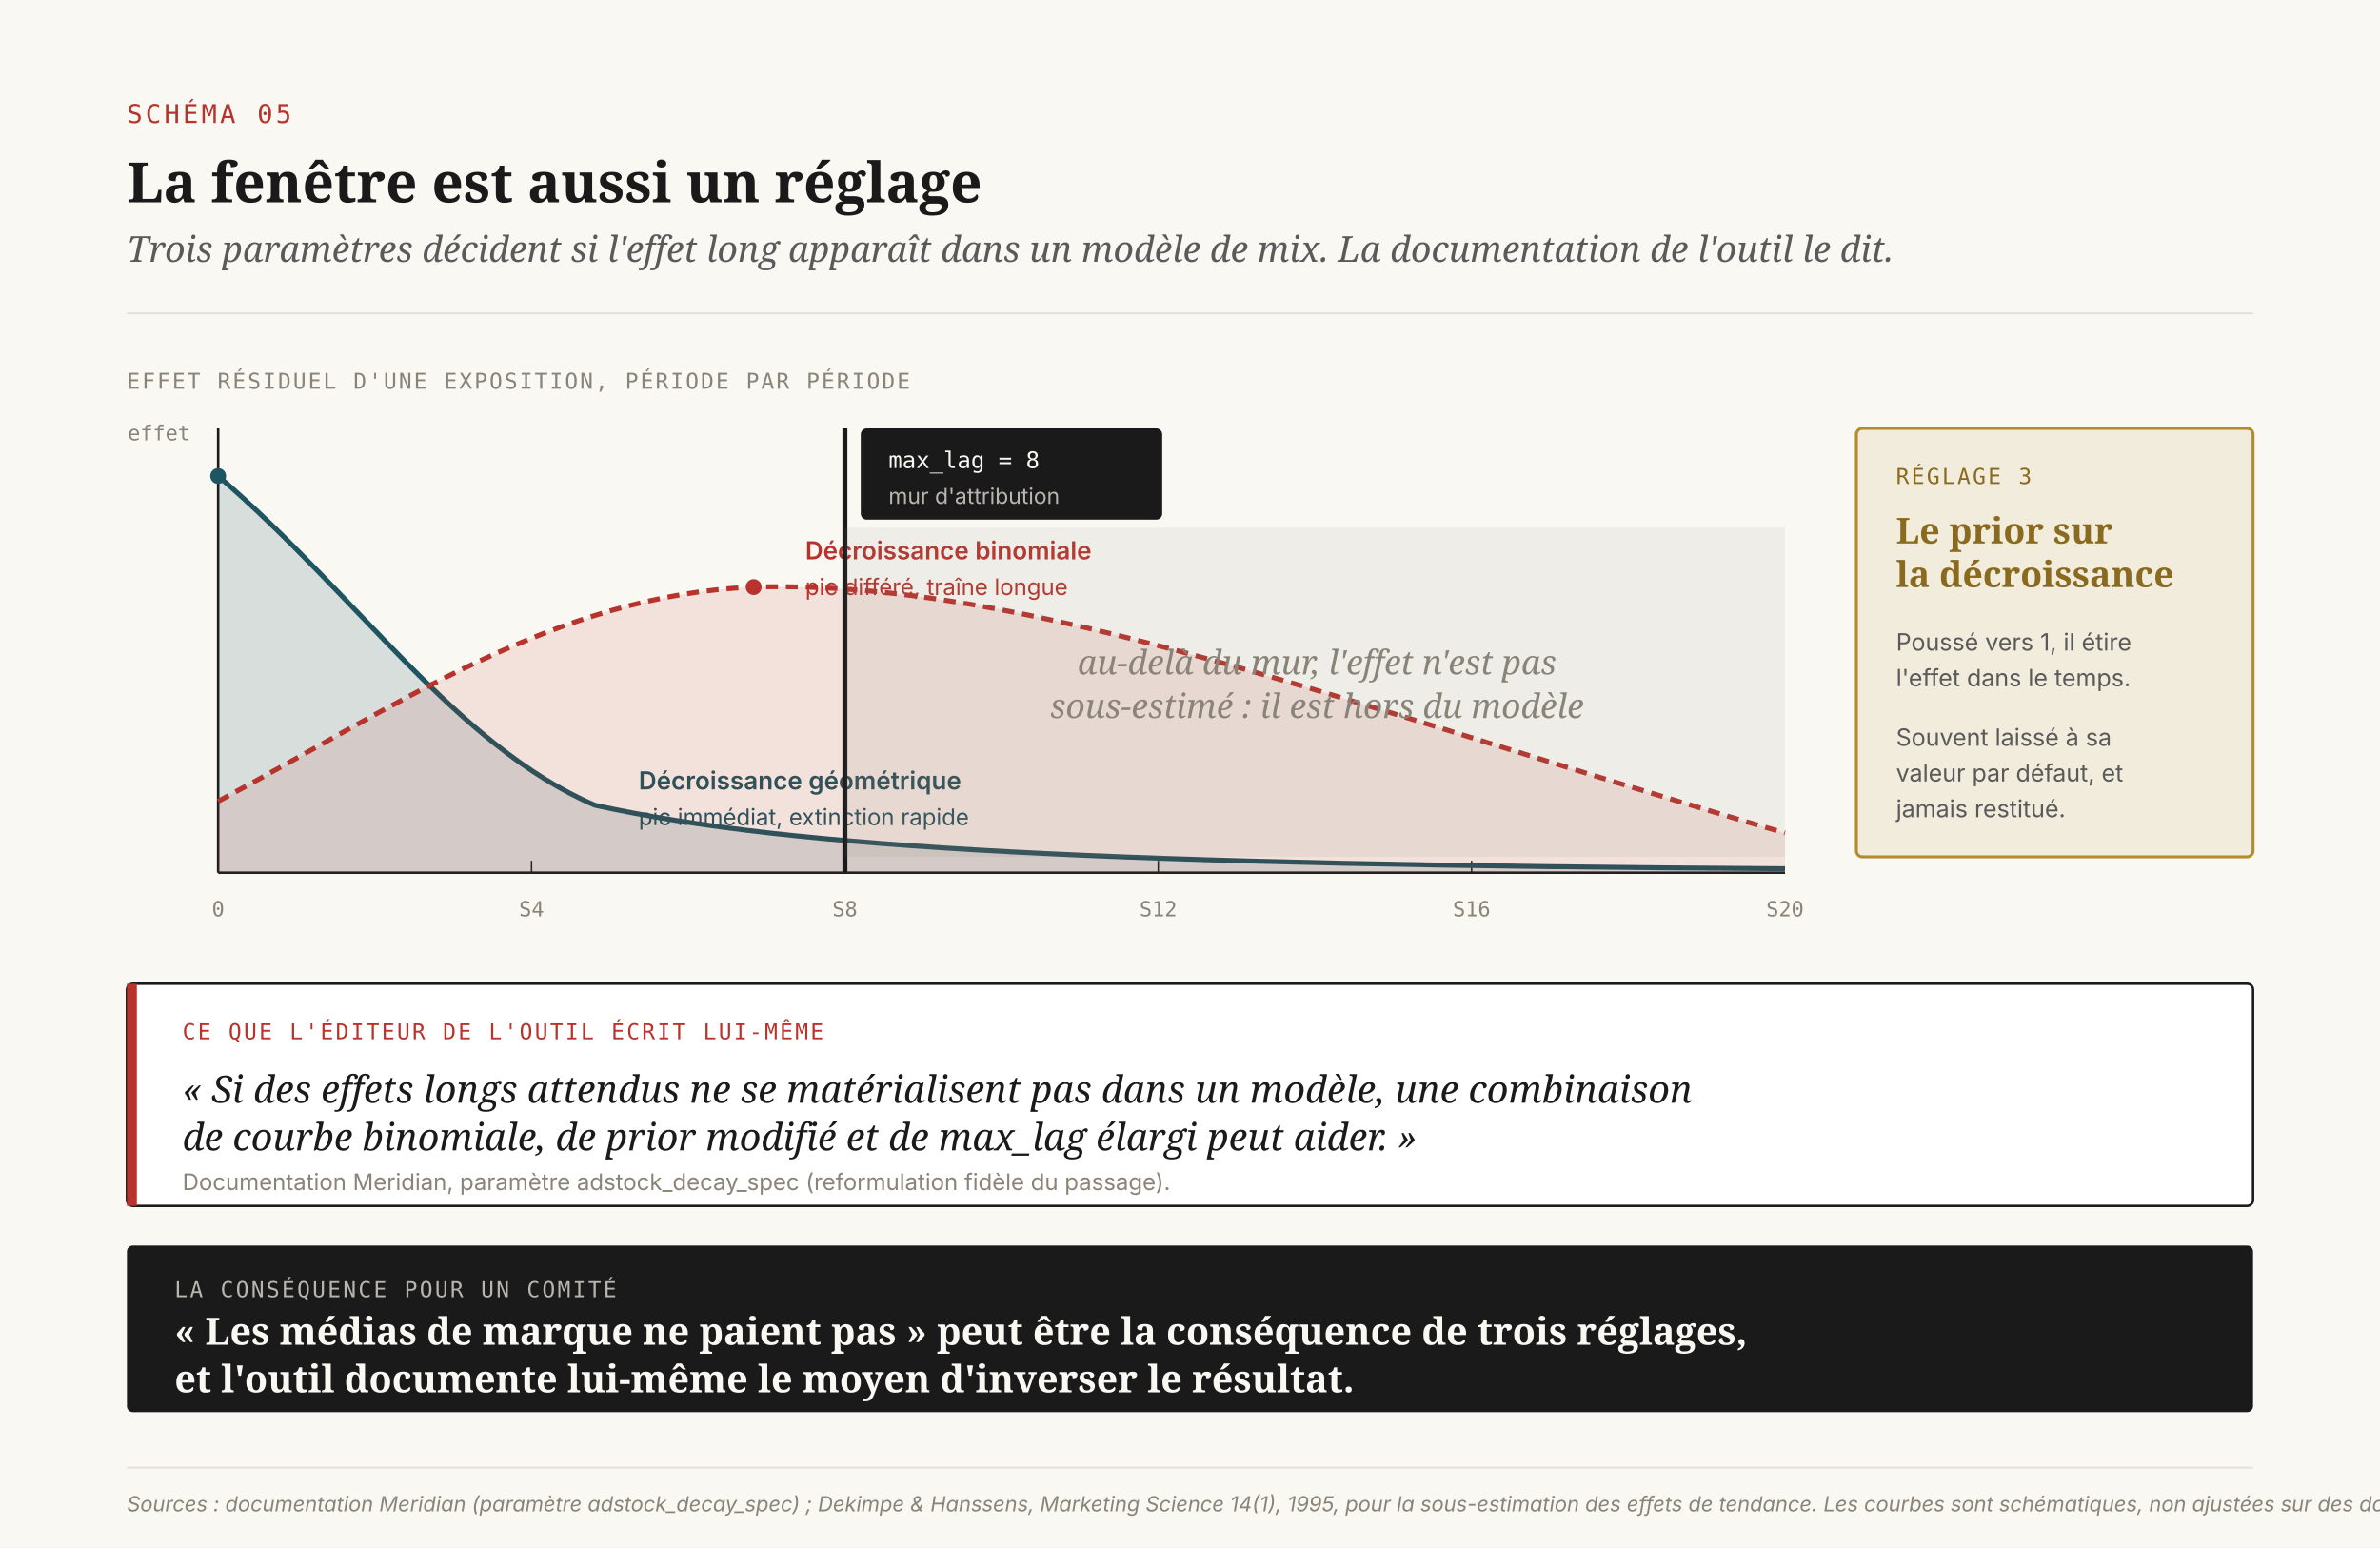
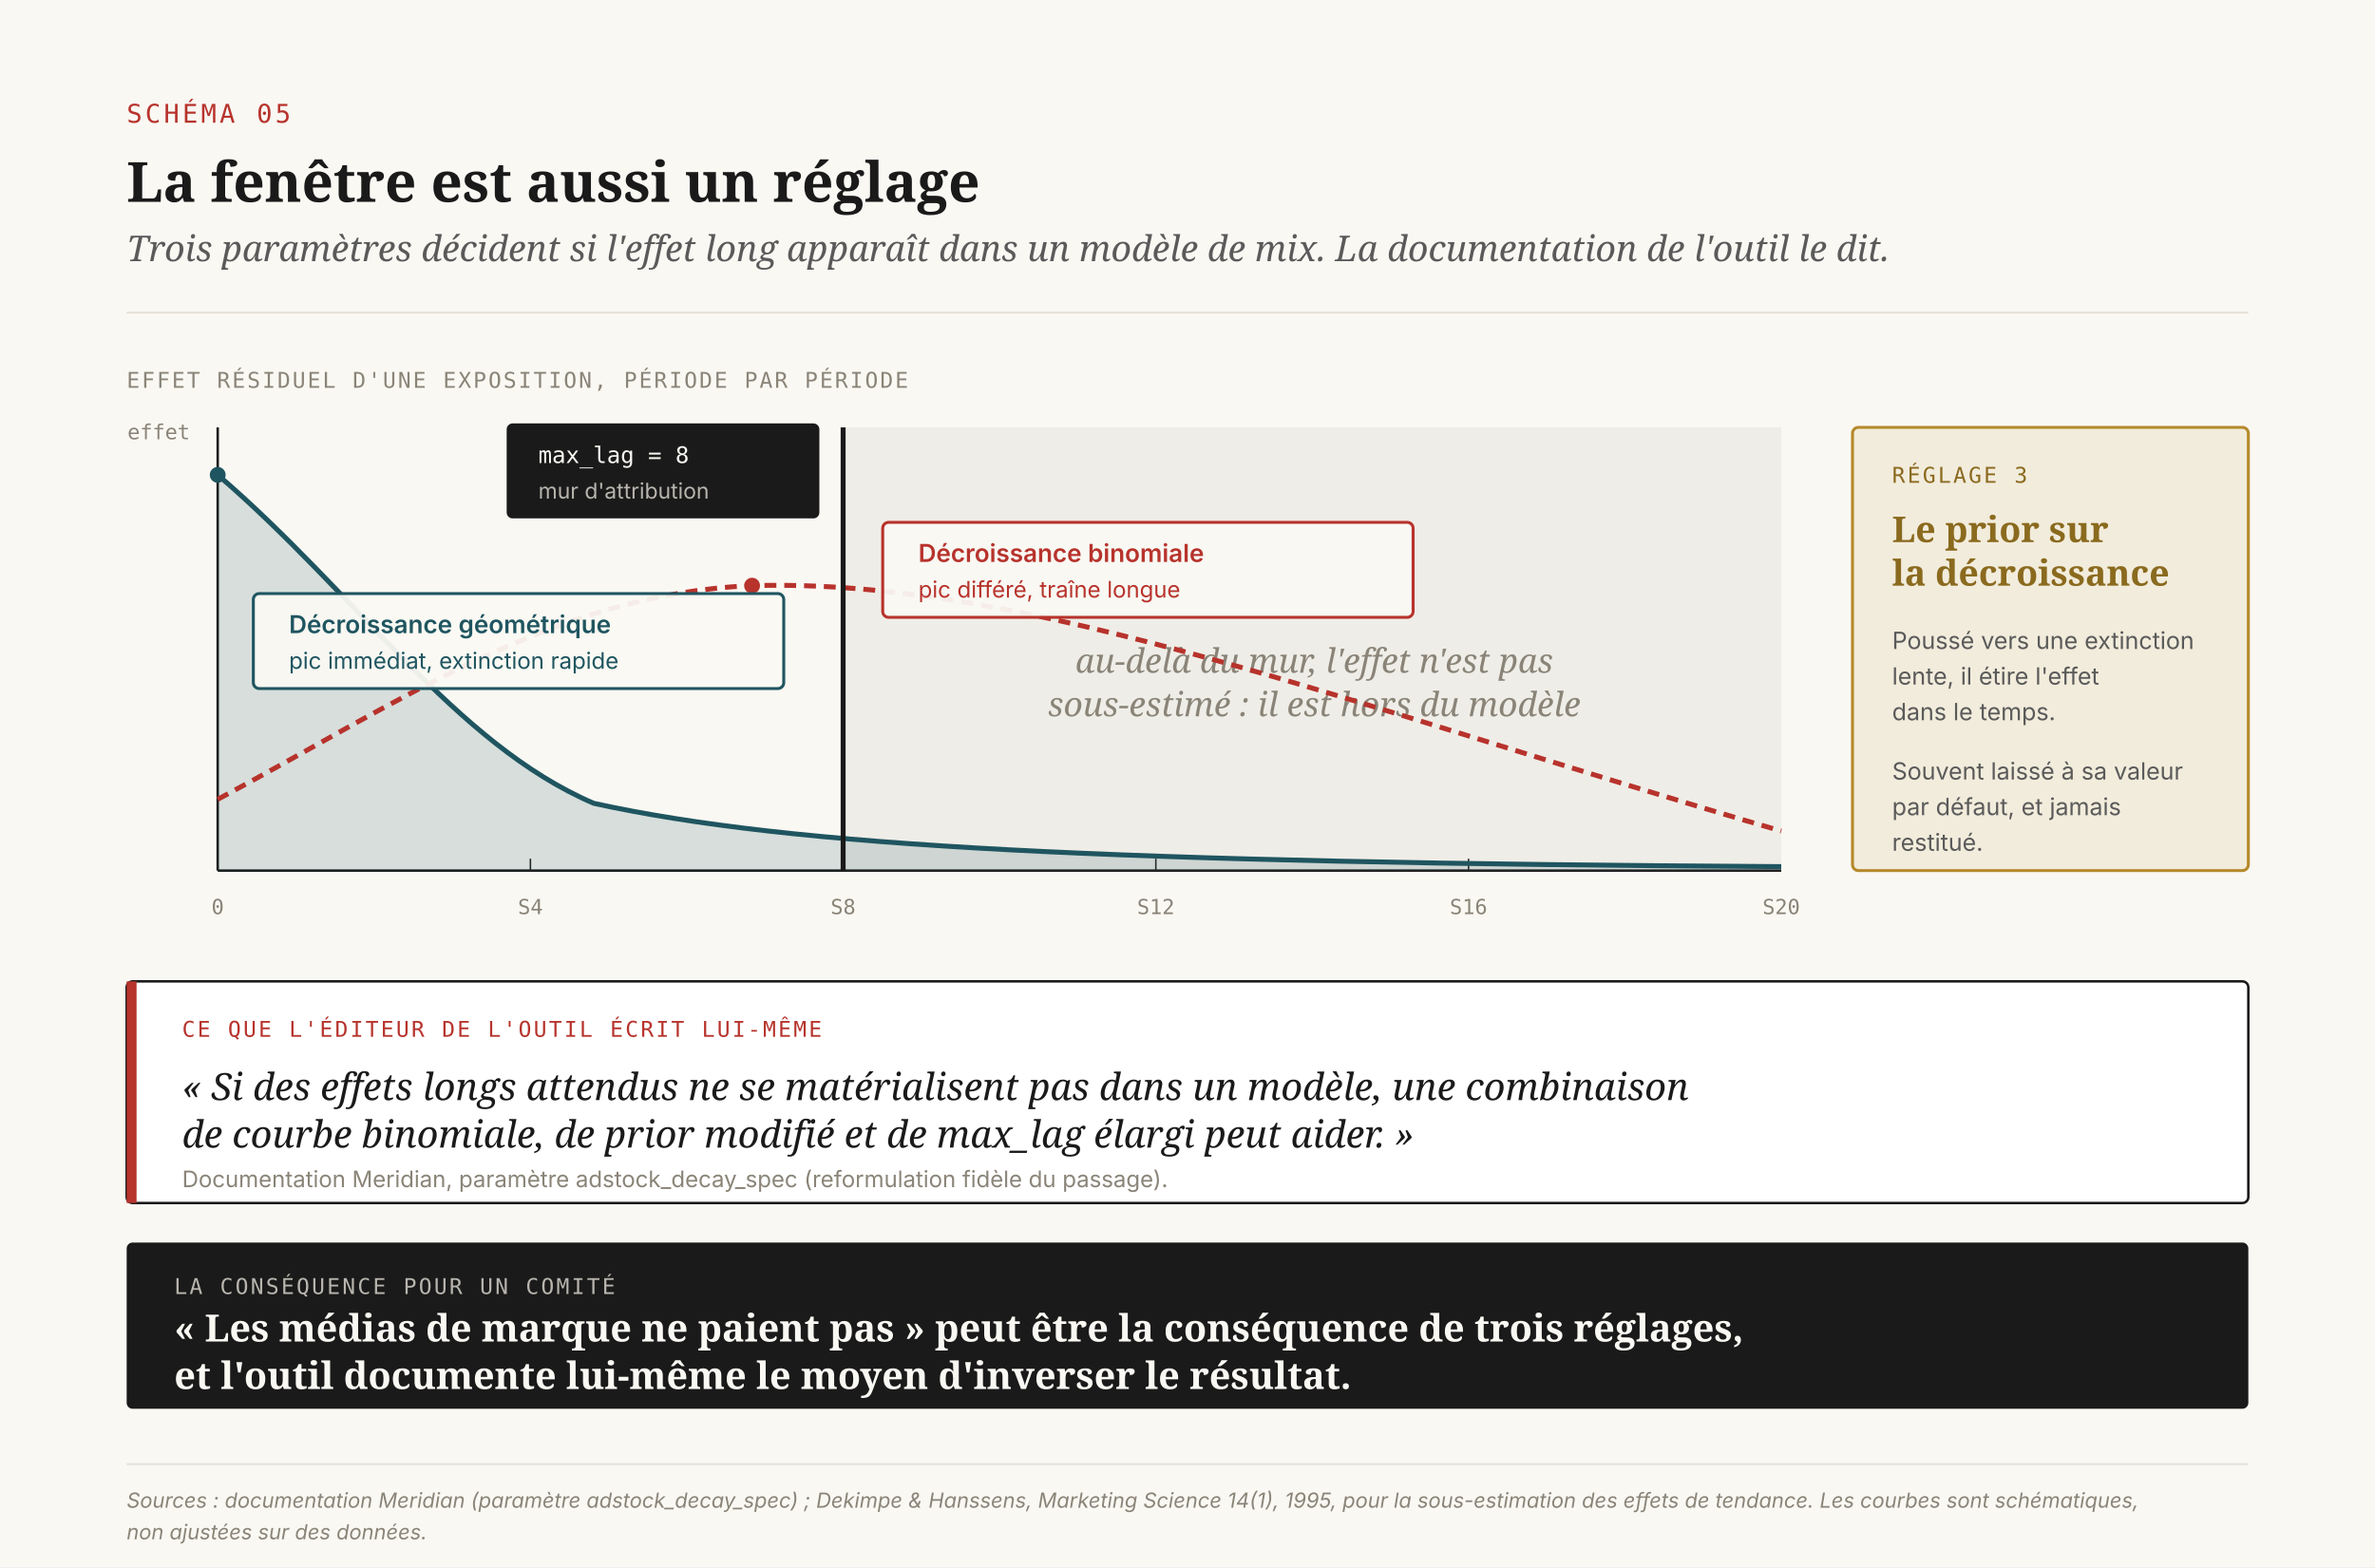
- <svg xmlns="http://www.w3.org/2000/svg" viewBox="0 0 1200 780" role="img" aria-label="Deux courbes de rémanence sur le même investissement et le trait vertical du max_lag : la part de l'effet capturée dépend de trois réglages de modélisation">
+ <svg xmlns="http://www.w3.org/2000/svg" viewBox="0 0 1200 792" role="img" aria-label="Deux courbes de rémanence sur le même investissement et le mur vertical du max_lag : la part de l'effet capturée dépend de trois réglages de modélisation">
  <style>
    .display { font-family: 'Fraunces', 'Spectral', Georgia, serif; }
    .body    { font-family: 'Inter', 'Helvetica Neue', system-ui, sans-serif; }
    .mono    { font-family: 'JetBrains Mono', 'IBM Plex Mono', monospace; }
    .interactive { cursor: pointer; }
  </style>
-   <rect width="1200" height="780" fill="#FAF8F3" />
+   <rect width="1200" height="792" fill="#FAF8F3" />
  <text x="64" y="62" class="mono" font-size="13" letter-spacing="0.12em" fill="#B7332C">SCHÉMA 05</text>
  <text x="64" y="102" class="display" font-size="28" font-weight="600" fill="#1A1A1A">La fenêtre est aussi un réglage</text>
  <text x="64" y="132" class="display" font-size="18" font-style="italic" fill="#5A5A5A">Trois paramètres décident si l'effet long apparaît dans un modèle de mix. La documentation de l'outil le dit.</text>
  <line x1="64" y1="158" x2="1136" y2="158" stroke="#E5E1D8" stroke-width="1" />
  <text x="64" y="196" class="mono" font-size="11" letter-spacing="0.09em" fill="#8A8478">EFFET RÉSIDUEL D'UNE EXPOSITION, PÉRIODE PAR PÉRIODE</text>
-   <line x1="110" y1="440" x2="900" y2="440" stroke="#1A1A1A" stroke-width="1.25" />
-   <line x1="110" y1="440" x2="110" y2="216" stroke="#1A1A1A" stroke-width="1.25" />
-   <text x="96" y="222" class="mono" font-size="10.5" fill="#8A8478" text-anchor="end">effet</text>
-   <g class="mono" font-size="10.5" fill="#8A8478">
-     <text x="110" y="462" text-anchor="middle">0</text>
-     <text x="268" y="462" text-anchor="middle">S4</text>
-     <text x="426" y="462" text-anchor="middle">S8</text>
-     <text x="584" y="462" text-anchor="middle">S12</text>
-     <text x="742" y="462" text-anchor="middle">S16</text>
-     <text x="900" y="462" text-anchor="middle">S20</text>
-   </g>
-   <line x1="268" y1="440" x2="268" y2="434" stroke="#1A1A1A" stroke-width="0.75" />
-   <line x1="426" y1="440" x2="426" y2="434" stroke="#1A1A1A" stroke-width="0.75" />
-   <line x1="584" y1="440" x2="584" y2="434" stroke="#1A1A1A" stroke-width="0.75" />
-   <line x1="742" y1="440" x2="742" y2="434" stroke="#1A1A1A" stroke-width="0.75" />
-   <g class="interactive" data-card="courbe-geometrique" tabindex="0" role="button" aria-label="La décroissance géométrique — cliquez pour les détails">
+   <g pointer-events="none">
+     <line x1="110" y1="440" x2="900" y2="440" stroke="#1A1A1A" stroke-width="1.25" />
+     <line x1="110" y1="440" x2="110" y2="216" stroke="#1A1A1A" stroke-width="1.25" />
+     <text x="96" y="222" class="mono" font-size="10.5" fill="#8A8478" text-anchor="end">effet</text>
+     <g class="mono" font-size="10.5" fill="#8A8478">
+       <text x="110" y="462" text-anchor="middle">0</text>
+       <text x="268" y="462" text-anchor="middle">S4</text>
+       <text x="426" y="462" text-anchor="middle">S8</text>
+       <text x="584" y="462" text-anchor="middle">S12</text>
+       <text x="742" y="462" text-anchor="middle">S16</text>
+       <text x="900" y="462" text-anchor="middle">S20</text>
+     </g>
+     <line x1="268" y1="440" x2="268" y2="434" stroke="#1A1A1A" stroke-width="0.75" />
+     <line x1="584" y1="440" x2="584" y2="434" stroke="#1A1A1A" stroke-width="0.75" />
+     <line x1="742" y1="440" x2="742" y2="434" stroke="#1A1A1A" stroke-width="0.75" />
+     <rect x="426" y="216" width="474" height="224" fill="#8A8478" fill-opacity="0.09" />
+     <text x="664" y="340" class="display" font-size="17" font-style="italic" fill="#8A8478" text-anchor="middle">au-delà du mur, l'effet n'est pas</text>
+     <text x="664" y="362" class="display" font-size="17" font-style="italic" fill="#8A8478" text-anchor="middle">sous-estimé : il est hors du modèle</text>
    <path d="M 110 240 C 180 300 230 376 300 406 C 400 428 560 436 900 438 L 900 440 L 110 440 Z" fill="#1F5560" fill-opacity="0.16" />
    <path d="M 110 240 C 180 300 230 376 300 406 C 400 428 560 436 900 438" fill="none" stroke="#1F5560" stroke-width="2.5" />
    <circle cx="110" cy="240" r="4" fill="#1F5560" />
-     <text x="322" y="398" class="body" font-size="12.5" font-weight="600" fill="#1F5560">Décroissance géométrique</text>
-     <text x="322" y="416" class="body" font-size="11.5" fill="#1F5560">pic immédiat, extinction rapide</text>
+     <path d="M 110 404 C 200 356 280 300 380 296 C 520 292 680 356 900 420" fill="none" stroke="#B7332C" stroke-width="2.5" stroke-dasharray="6 4" />
+     <circle cx="380" cy="296" r="4" fill="#B7332C" />
+     <line x1="426" y1="216" x2="426" y2="440" stroke="#1A1A1A" stroke-width="2.5" />
  </g>
  <g class="interactive" data-card="courbe-binomiale" tabindex="0" role="button" aria-label="La décroissance binomiale — cliquez pour les détails">
-     <path d="M 110 404 C 200 356 280 300 380 296 C 520 292 680 356 900 420 L 900 440 L 110 440 Z" fill="#B7332C" fill-opacity="0.12" />
-     <path d="M 110 404 C 200 356 280 300 380 296 C 520 292 680 356 900 420" fill="none" stroke="#B7332C" stroke-width="2.5" stroke-dasharray="6 4" />
-     <circle cx="380" cy="296" r="4" fill="#B7332C" />
-     <text x="406" y="282" class="body" font-size="12.5" font-weight="600" fill="#B7332C">Décroissance binomiale</text>
-     <text x="406" y="300" class="body" font-size="11.5" fill="#B7332C">pic différé, traîne longue</text>
+     <rect x="446" y="264" width="268" height="48" rx="3" fill="#FAF8F3" fill-opacity="0.94" stroke="#B7332C" stroke-width="1.5" />
+     <text x="464" y="284" class="body" font-size="12.5" font-weight="600" fill="#B7332C">Décroissance binomiale</text>
+     <text x="464" y="302" class="body" font-size="11.5" fill="#B7332C">pic différé, traîne longue</text>
+   </g>
+   <g class="interactive" data-card="courbe-geometrique" tabindex="0" role="button" aria-label="La décroissance géométrique — cliquez pour les détails">
+     <rect x="128" y="300" width="268" height="48" rx="3" fill="#FAF8F3" fill-opacity="0.94" stroke="#1F5560" stroke-width="1.5" />
+     <text x="146" y="320" class="body" font-size="12.5" font-weight="600" fill="#1F5560">Décroissance géométrique</text>
+     <text x="146" y="338" class="body" font-size="11.5" fill="#1F5560">pic immédiat, extinction rapide</text>
  </g>
  <g class="interactive" data-card="max-lag" tabindex="0" role="button" aria-label="Le paramètre max_lag — cliquez pour les détails">
-     <line x1="426" y1="216" x2="426" y2="440" stroke="#1A1A1A" stroke-width="2.5" />
-     <rect x="434" y="216" width="152" height="46" rx="3" fill="#1A1A1A" />
-     <text x="448" y="236" class="mono" font-size="11.5" fill="#FAF8F3">max_lag = 8</text>
-     <text x="448" y="254" class="body" font-size="11" fill="#B8B5AE">mur d'attribution</text>
-     <rect x="426" y="266" width="474" height="166" fill="#8A8478" fill-opacity="0.10" />
-     <text x="664" y="340" class="display" font-size="17" font-style="italic" fill="#8A8478" text-anchor="middle">au-delà du mur, l'effet n'est pas</text>
-     <text x="664" y="362" class="display" font-size="17" font-style="italic" fill="#8A8478" text-anchor="middle">sous-estimé : il est hors du modèle</text>
+     <rect x="414" y="214" width="24" height="48" fill="#1A1A1A" fill-opacity="0" />
+     <rect x="256" y="214" width="158" height="48" rx="3" fill="#1A1A1A" />
+     <text x="272" y="234" class="mono" font-size="11.5" fill="#FAF8F3">max_lag = 8</text>
+     <text x="272" y="252" class="body" font-size="11" fill="#B8B5AE">mur d'attribution</text>
  </g>
  <g class="interactive" data-card="prior-alpha" tabindex="0" role="button" aria-label="Le prior sur le paramètre de décroissance — cliquez pour les détails">
-     <rect x="936" y="216" width="200" height="216" rx="3" fill="#B58A2C" fill-opacity="0.11" stroke="#B58A2C" stroke-width="1.5" />
+     <rect x="936" y="216" width="200" height="224" rx="3" fill="#B58A2C" fill-opacity="0.11" stroke="#B58A2C" stroke-width="1.5" />
    <text x="956" y="244" class="mono" font-size="11" letter-spacing="0.1em" fill="#8A6A1E">RÉGLAGE 3</text>
    <text x="956" y="274" class="display" font-size="18" font-weight="600" fill="#8A6A1E">Le prior sur</text>
    <text x="956" y="296" class="display" font-size="18" font-weight="600" fill="#8A6A1E">la décroissance</text>
-     <text x="956" y="328" class="body" font-size="12" fill="#5A5A5A">Poussé vers 1, il étire</text>
-     <text x="956" y="346" class="body" font-size="12" fill="#5A5A5A">l'effet dans le temps.</text>
-     <text x="956" y="376" class="body" font-size="12" fill="#5A5A5A">Souvent laissé à sa</text>
-     <text x="956" y="394" class="body" font-size="12" fill="#5A5A5A">valeur par défaut, et</text>
-     <text x="956" y="412" class="body" font-size="12" fill="#5A5A5A">jamais restitué.</text>
+     <text x="956" y="328" class="body" font-size="12" fill="#5A5A5A">Poussé vers une extinction</text>
+     <text x="956" y="346" class="body" font-size="12" fill="#5A5A5A">lente, il étire l'effet</text>
+     <text x="956" y="364" class="body" font-size="12" fill="#5A5A5A">dans le temps.</text>
+     <text x="956" y="394" class="body" font-size="12" fill="#5A5A5A">Souvent laissé à sa valeur</text>
+     <text x="956" y="412" class="body" font-size="12" fill="#5A5A5A">par défaut, et jamais</text>
+     <text x="956" y="430" class="body" font-size="12" fill="#5A5A5A">restitué.</text>
  </g>
  <rect x="64" y="496" width="1072" height="112" rx="3" fill="#FFFFFF" stroke="#1A1A1A" stroke-width="1.25" />
  <rect x="64" y="496" width="5" height="112" fill="#B7332C" />
  <text x="92" y="524" class="mono" font-size="11" letter-spacing="0.1em" fill="#B7332C">CE QUE L'ÉDITEUR DE L'OUTIL ÉCRIT LUI-MÊME</text>
  <text x="92" y="556" class="display" font-size="19" font-style="italic" fill="#1A1A1A">« Si des effets longs attendus ne se matérialisent pas dans un modèle, une combinaison</text>
  <text x="92" y="580" class="display" font-size="19" font-style="italic" fill="#1A1A1A">de courbe binomiale, de prior modifié et de max_lag élargi peut aider. »</text>
  <text x="92" y="600" class="body" font-size="11.5" fill="#8A8478">Documentation Meridian, paramètre adstock_decay_spec (reformulation fidèle du passage).</text>
  <rect x="64" y="628" width="1072" height="84" rx="3" fill="#1A1A1A" />
  <text x="88" y="654" class="mono" font-size="11" letter-spacing="0.1em" fill="#B8B5AE">LA CONSÉQUENCE POUR UN COMITÉ</text>
  <text x="88" y="678" class="display" font-size="19" font-weight="600" fill="#FAF8F3">« Les médias de marque ne paient pas » peut être la conséquence de trois réglages,</text>
  <text x="88" y="702" class="display" font-size="19" font-weight="600" fill="#FAF8F3">et l'outil documente lui-même le moyen d'inverser le résultat.</text>
  <line x1="64" y1="740" x2="1136" y2="740" stroke="#E5E1D8" stroke-width="1" />
-   <text x="64" y="762" class="body" font-size="10.5" font-style="italic" fill="#8A8478">Sources : documentation Meridian (paramètre adstock_decay_spec) ; Dekimpe &amp; Hanssens, Marketing Science 14(1), 1995, pour la sous-estimation des effets de tendance. Les courbes sont schématiques, non ajustées sur des données.</text>
+   <text x="64" y="762" class="body" font-size="10.5" font-style="italic" fill="#8A8478">Sources : documentation Meridian (paramètre adstock_decay_spec) ; Dekimpe &amp; Hanssens, Marketing Science 14(1), 1995, pour la sous-estimation des effets de tendance. Les courbes sont schématiques,</text>
+   <text x="64" y="778" class="body" font-size="10.5" font-style="italic" fill="#8A8478">non ajustées sur des données.</text>
</svg>
